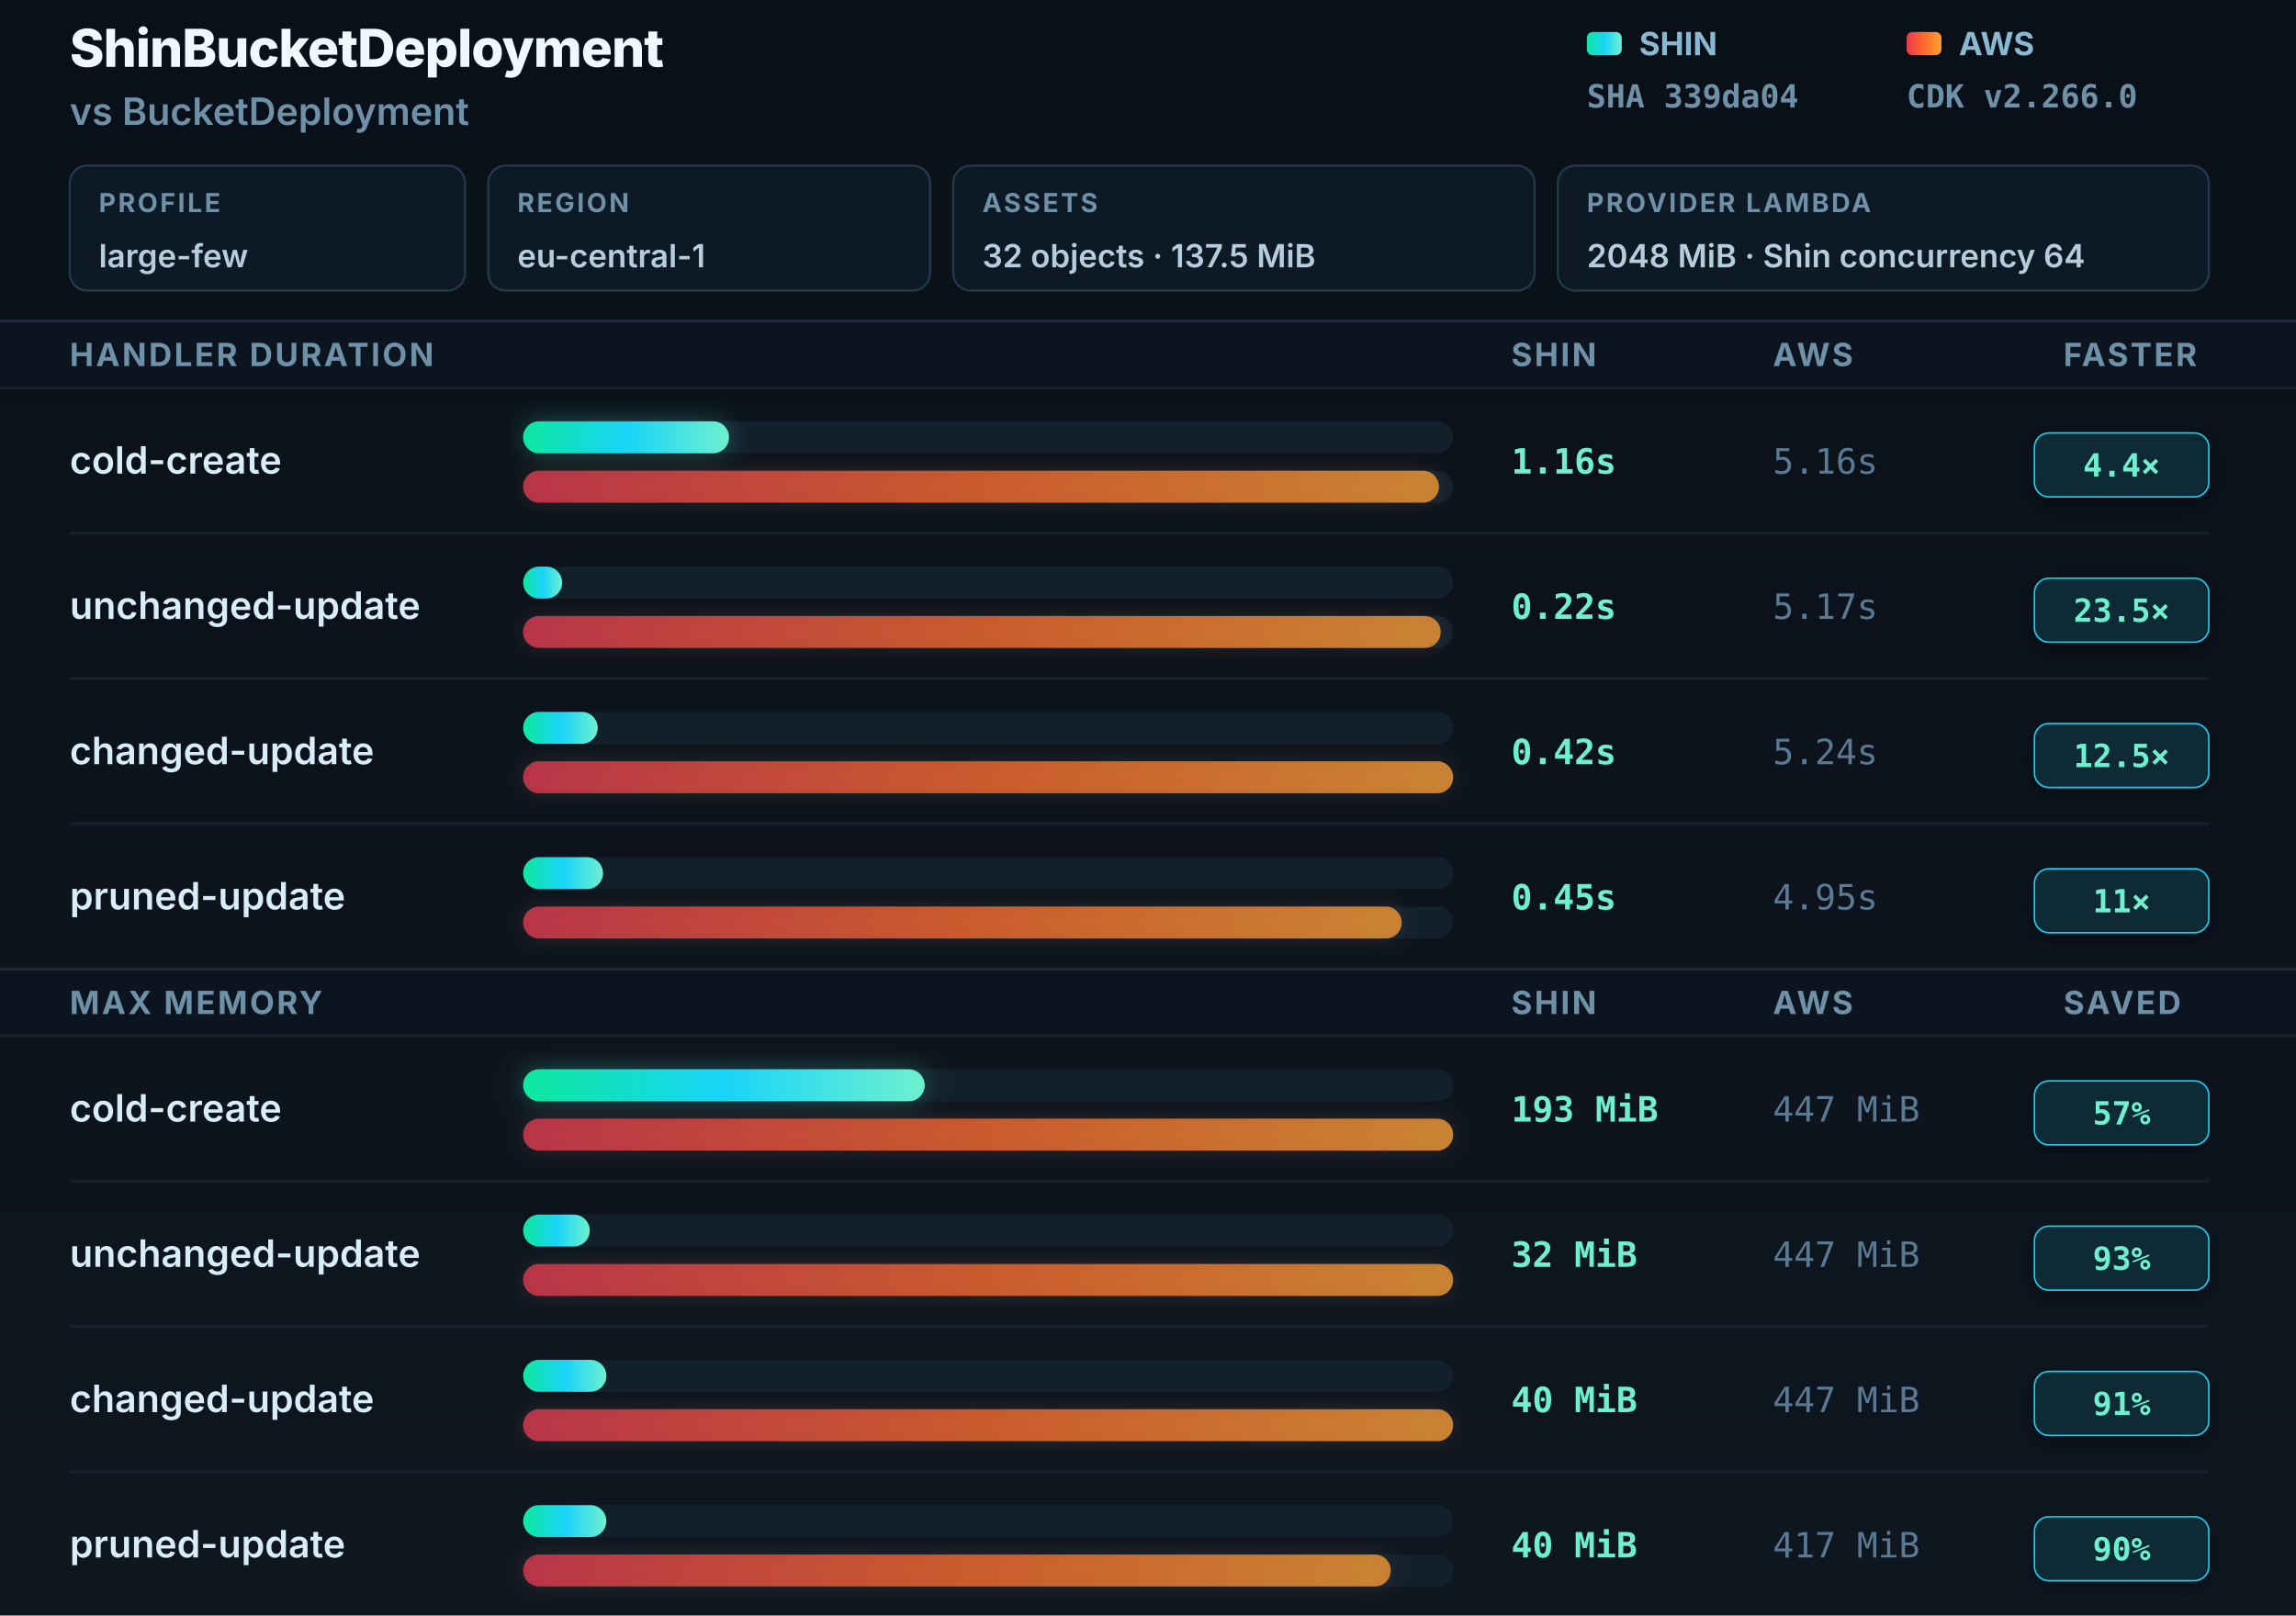
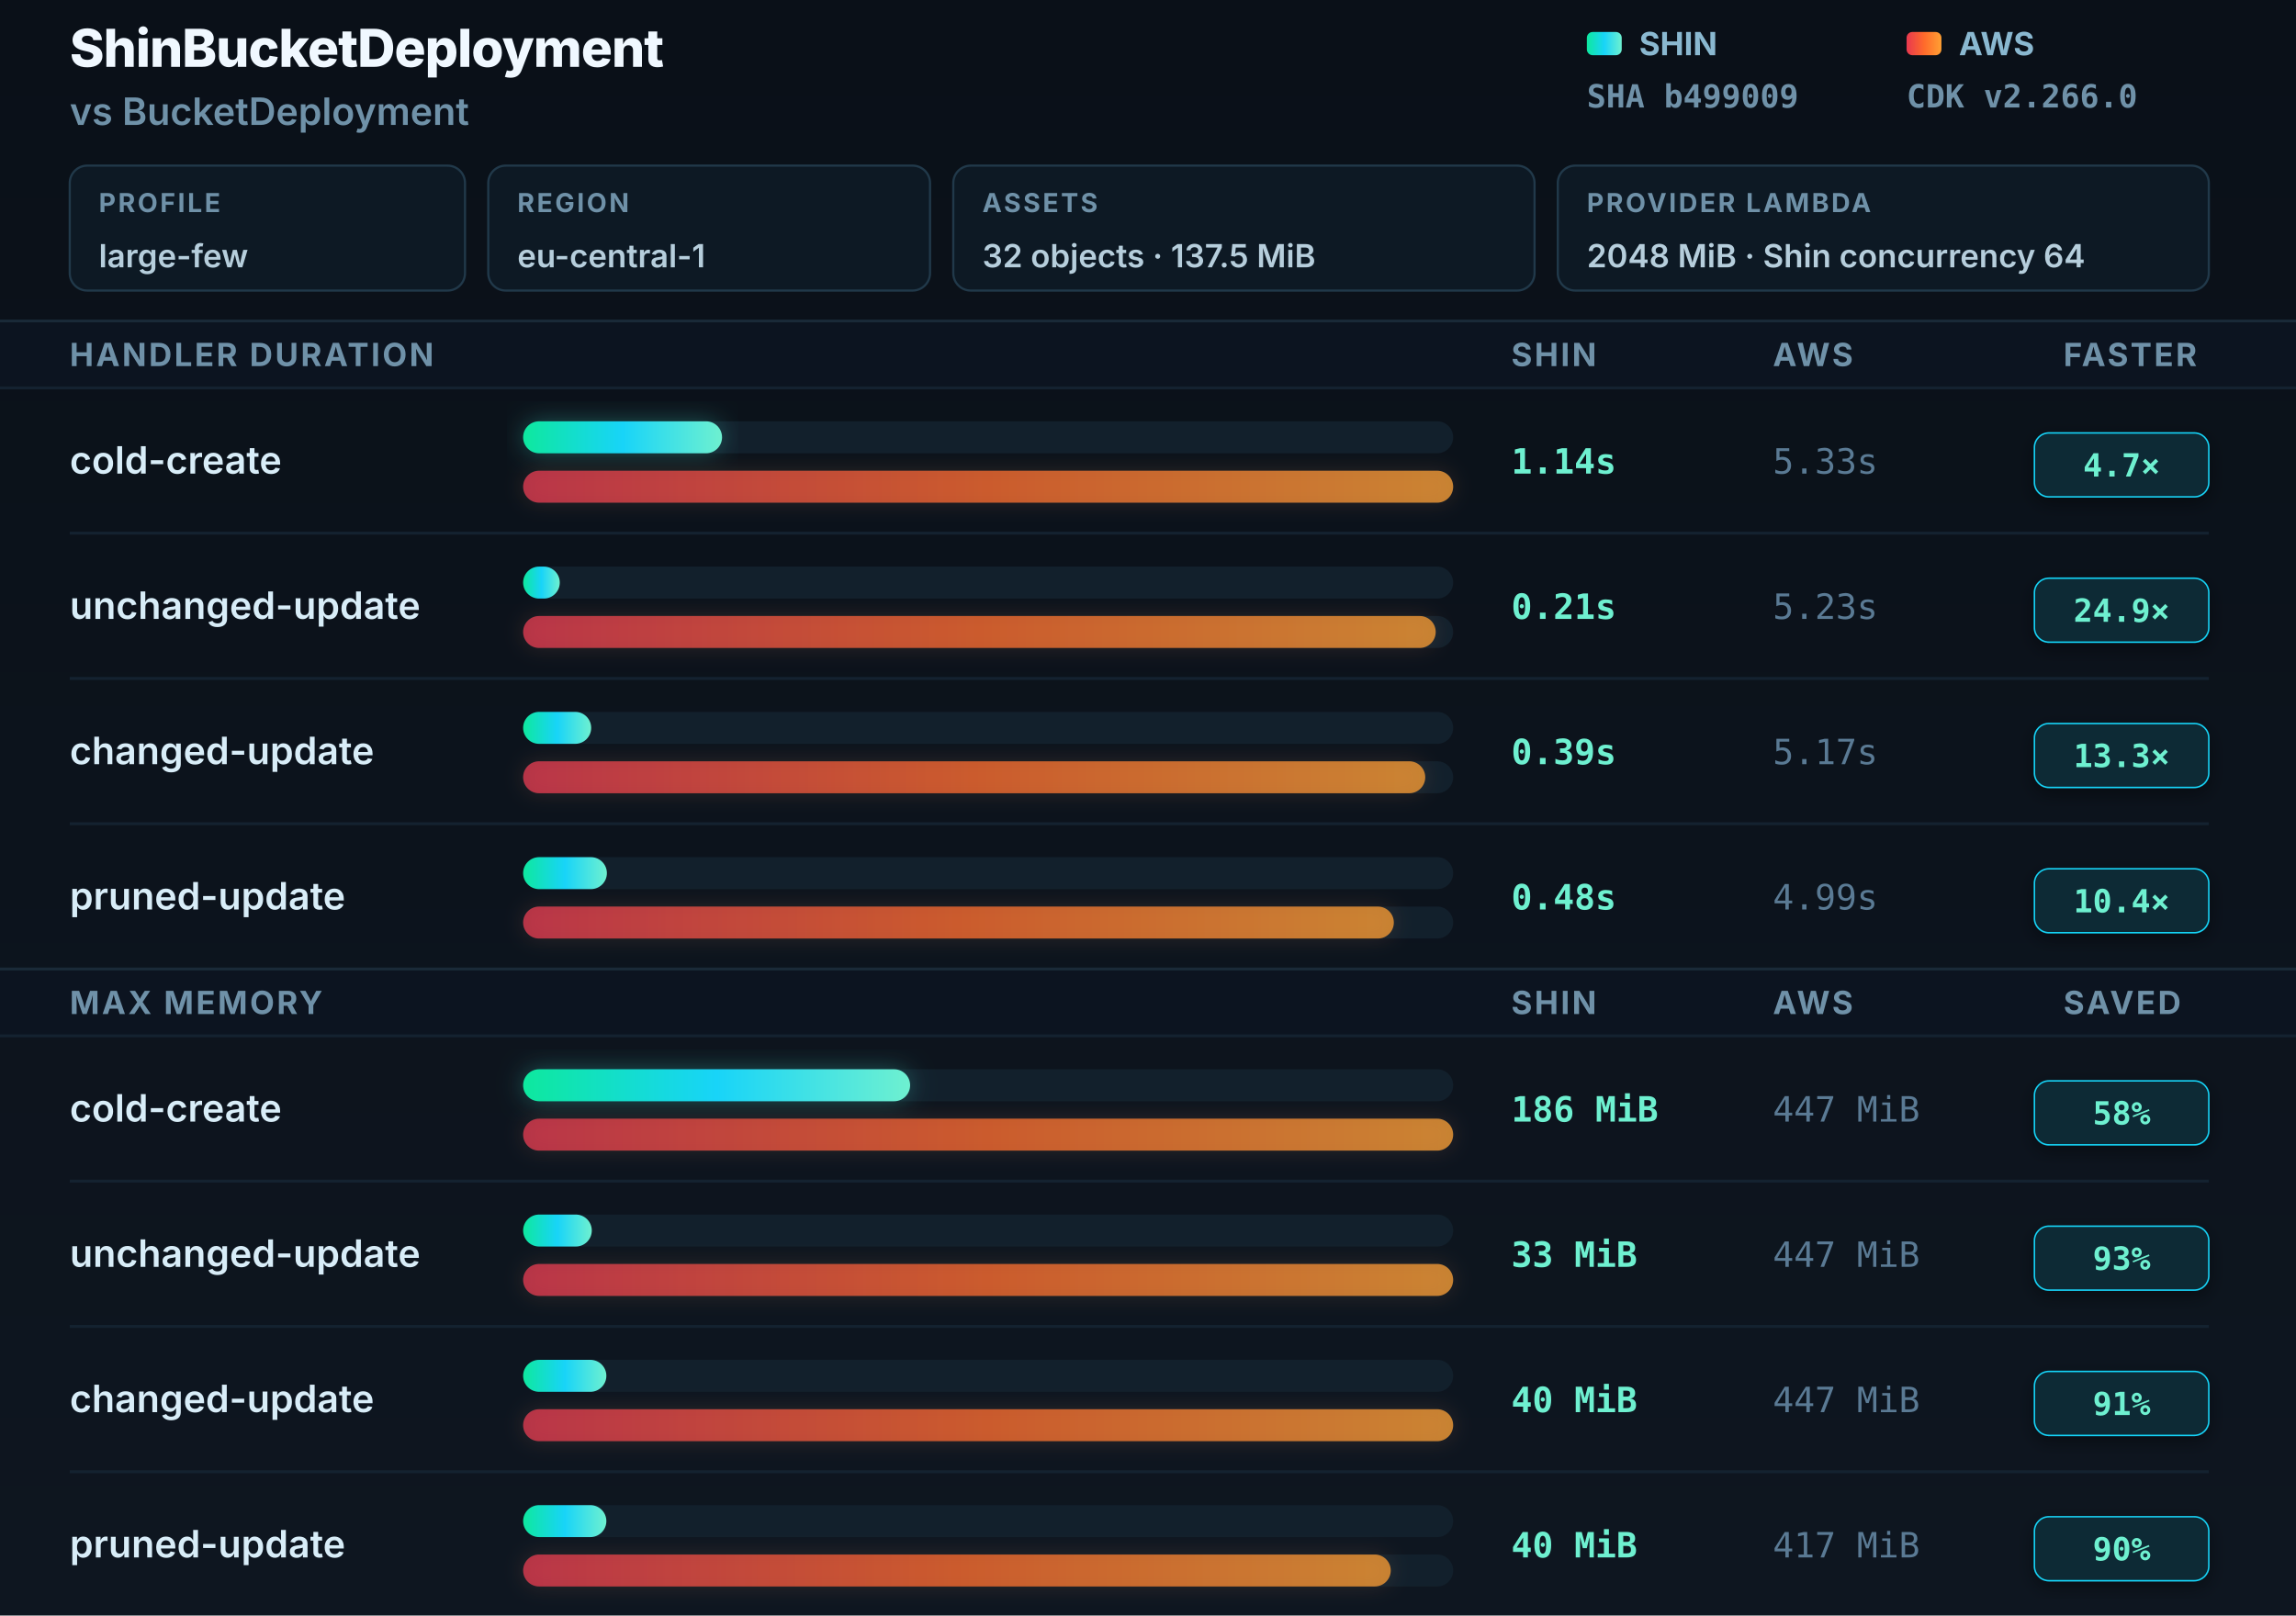
<svg xmlns="http://www.w3.org/2000/svg" width="790" height="556" viewBox="0 0 790 556" role="img" aria-labelledby="title desc">
  <defs>
    <linearGradient id="shin" x1="0" y1="0" x2="1" y2="0">
      <stop offset="0" stop-color="#0ee89e" />
      <stop offset="0.5" stop-color="#18d4f8" />
      <stop offset="1" stop-color="#6ef0d0" />
    </linearGradient>
    <linearGradient id="aws" x1="0" y1="0" x2="1" y2="0">
      <stop offset="0" stop-color="#e8384f" />
      <stop offset="0.5" stop-color="#ff6a2b" />
      <stop offset="1" stop-color="#ffa033" />
    </linearGradient>
    <linearGradient id="bgGrad" x1="0" y1="0" x2="0" y2="1">
      <stop offset="0" stop-color="#0a1018" />
      <stop offset="1" stop-color="#0e1620" />
    </linearGradient>
    <filter id="gS" x="-8%" y="-60%" width="116%" height="220%">
      <feGaussianBlur in="SourceGraphic" stdDeviation="4" />
      <feColorMatrix type="matrix" values="0 0 0 0 0.06 0 0 0 0 0.85 0 0 0 0 0.7 0 0 0 0.6 0" />
    </filter>
    <filter id="gA" x="-8%" y="-60%" width="116%" height="220%">
      <feGaussianBlur in="SourceGraphic" stdDeviation="3.5" />
      <feColorMatrix type="matrix" values="0 0 0 0 0.95 0 0 0 0 0.35 0 0 0 0 0.15 0 0 0 0.4 0" />
    </filter>
    <filter id="badgeShadow" x="-20%" y="-30%" width="140%" height="160%">
      <feDropShadow dx="0" dy="2" stdDeviation="3" flood-color="#000" flood-opacity="0.4" />
    </filter>
  </defs>
  <rect width="790" height="556" fill="url(#bgGrad)" />
  <text x="24" y="23" font-family="Inter, -apple-system, sans-serif" font-size="18" font-weight="800" fill="#f0f8ff" letter-spacing="-0.3">ShinBucketDeployment</text>
  <text x="24" y="43" font-family="Inter, -apple-system, sans-serif" font-size="13" font-weight="600" fill="#6f91a8">vs BucketDeployment</text>
  <rect x="24" y="57" width="136" height="43" rx="6" fill="#0d1924" stroke="#21394a" stroke-width="0.75" />
  <text x="34" y="73" font-family="Inter, -apple-system, sans-serif" font-size="9" font-weight="700" fill="#6f91a8" letter-spacing="0.8">PROFILE</text>
  <text x="34" y="92" font-family="Inter, -apple-system, sans-serif" font-size="11" font-weight="600" fill="#b6cedc">large-few</text>
  <rect x="168" y="57" width="152" height="43" rx="6" fill="#0d1924" stroke="#21394a" stroke-width="0.75" />
  <text x="178" y="73" font-family="Inter, -apple-system, sans-serif" font-size="9" font-weight="700" fill="#6f91a8" letter-spacing="0.8">REGION</text>
  <text x="178" y="92" font-family="Inter, -apple-system, sans-serif" font-size="11" font-weight="600" fill="#b6cedc">eu-central-1</text>
  <rect x="328" y="57" width="200" height="43" rx="6" fill="#0d1924" stroke="#21394a" stroke-width="0.75" />
  <text x="338" y="73" font-family="Inter, -apple-system, sans-serif" font-size="9" font-weight="700" fill="#6f91a8" letter-spacing="0.8">ASSETS</text>
  <text x="338" y="92" font-family="Inter, -apple-system, sans-serif" font-size="11" font-weight="600" fill="#b6cedc">32 objects · 137.5 MiB</text>
  <rect x="536" y="57" width="224" height="43" rx="6" fill="#0d1924" stroke="#21394a" stroke-width="0.75" />
  <text x="546" y="73" font-family="Inter, -apple-system, sans-serif" font-size="9" font-weight="700" fill="#6f91a8" letter-spacing="0.8">PROVIDER LAMBDA</text>
  <text x="546" y="92" font-family="Inter, -apple-system, sans-serif" font-size="11" font-weight="600" fill="#b6cedc">2048 MiB · Shin concurrency 64</text>
  <rect x="546" y="11" width="12" height="8" rx="2" fill="url(#shin)" />
  <text x="564" y="19" font-family="Inter, -apple-system, sans-serif" font-size="11" font-weight="700" fill="#8ab8d0">SHIN</text>
-   <text x="546" y="37" font-family="JetBrains Mono, monospace" font-size="11" font-weight="600" fill="#6f91a8">SHA 339da04</text>
+   <text x="546" y="37" font-family="JetBrains Mono, monospace" font-size="11" font-weight="600" fill="#6f91a8">SHA b499009</text>
  <rect x="656" y="11" width="12" height="8" rx="2" fill="url(#aws)" />
  <text x="674" y="19" font-family="Inter, -apple-system, sans-serif" font-size="11" font-weight="700" fill="#8ab8d0">AWS</text>
  <text x="656" y="37" font-family="JetBrains Mono, monospace" font-size="11" font-weight="600" fill="#6f91a8">CDK v2.266.0</text>
  <rect x="0" y="110" width="790" height="1" fill="#1a2a38" />
  <rect y="111" width="790" height="22" fill="#0c1420" />
  <text x="24" y="126" font-family="Inter, -apple-system, sans-serif" font-size="11" font-weight="700" fill="#6f91a8" letter-spacing="0.8">HANDLER DURATION</text>
  <text x="520" y="126" font-family="Inter, -apple-system, sans-serif" font-size="11" font-weight="700" fill="#6f91a8" letter-spacing="0.8">SHIN</text>
  <text x="610" y="126" font-family="Inter, -apple-system, sans-serif" font-size="11" font-weight="700" fill="#6f91a8" letter-spacing="0.8">AWS</text>
  <text x="710" y="126" font-family="Inter, -apple-system, sans-serif" font-size="11" font-weight="700" fill="#6f91a8" letter-spacing="0.8">FASTER</text>
  <rect x="0" y="133" width="790" height="1" fill="#142230" />
  <text x="24" y="163" font-family="Inter, -apple-system, sans-serif" font-size="13" font-weight="600" fill="#d8edf8">cold-create</text>
  <rect x="180" y="145" width="320" height="11" rx="5.5" fill="#12202c" />
-   <rect x="180" y="145" width="70.84" height="11" rx="5.5" fill="url(#shin)" filter="url(#gS)" opacity="0.5" />
-   <rect x="180" y="145" width="70.84" height="11" rx="5.5" fill="url(#shin)" />
+   <rect x="180" y="145" width="68.443" height="11" rx="5.5" fill="url(#shin)" filter="url(#gS)" opacity="0.5" />
+   <rect x="180" y="145" width="68.443" height="11" rx="5.5" fill="url(#shin)" />
  <rect x="180" y="162" width="320" height="11" rx="5.5" fill="#12202c" />
-   <rect x="180" y="162" width="315.115" height="11" rx="5.5" fill="url(#aws)" filter="url(#gA)" opacity="0.35" />
-   <rect x="180" y="162" width="315.115" height="11" rx="5.5" fill="url(#aws)" opacity="0.75" />
-   <text x="520" y="163" font-family="JetBrains Mono, monospace" font-size="12" font-weight="700" fill="#6ef0d0">1.16s</text>
-   <text x="610" y="163" font-family="JetBrains Mono, monospace" font-size="12" font-weight="400" fill="#5a7a94">5.16s</text>
+   <rect x="180" y="162" width="320" height="11" rx="5.5" fill="url(#aws)" filter="url(#gA)" opacity="0.35" />
+   <rect x="180" y="162" width="320" height="11" rx="5.5" fill="url(#aws)" opacity="0.75" />
+   <text x="520" y="163" font-family="JetBrains Mono, monospace" font-size="12" font-weight="700" fill="#6ef0d0">1.14s</text>
+   <text x="610" y="163" font-family="JetBrains Mono, monospace" font-size="12" font-weight="400" fill="#5a7a94">5.33s</text>
  <rect x="700" y="149" width="60" height="22" rx="5" fill="#082b35" stroke="#18d4f8" stroke-width="0.5" filter="url(#badgeShadow)" />
-   <text x="730" y="164" text-anchor="middle" font-family="JetBrains Mono, monospace" font-size="11" font-weight="800" fill="#6ef0d0">4.4×</text>
+   <text x="730" y="164" text-anchor="middle" font-family="JetBrains Mono, monospace" font-size="11" font-weight="800" fill="#6ef0d0">4.7×</text>
  <rect x="24" y="183" width="736" height="1" fill="#142230" />
  <text x="24" y="213" font-family="Inter, -apple-system, sans-serif" font-size="13" font-weight="600" fill="#d8edf8">unchanged-update</text>
  <rect x="180" y="195" width="320" height="11" rx="5.5" fill="#12202c" />
-   <rect x="180" y="195" width="13.435" height="11" rx="5.5" fill="url(#shin)" />
+   <rect x="180" y="195" width="12.608" height="11" rx="5.5" fill="url(#shin)" />
  <rect x="180" y="212" width="320" height="11" rx="5.5" fill="#12202c" />
-   <rect x="180" y="212" width="315.725" height="11" rx="5.5" fill="url(#aws)" filter="url(#gA)" opacity="0.35" />
-   <rect x="180" y="212" width="315.725" height="11" rx="5.5" fill="url(#aws)" opacity="0.75" />
-   <text x="520" y="213" font-family="JetBrains Mono, monospace" font-size="12" font-weight="700" fill="#6ef0d0">0.22s</text>
-   <text x="610" y="213" font-family="JetBrains Mono, monospace" font-size="12" font-weight="400" fill="#5a7a94">5.17s</text>
+   <rect x="180" y="212" width="313.996" height="11" rx="5.5" fill="url(#aws)" filter="url(#gA)" opacity="0.35" />
+   <rect x="180" y="212" width="313.996" height="11" rx="5.5" fill="url(#aws)" opacity="0.75" />
+   <text x="520" y="213" font-family="JetBrains Mono, monospace" font-size="12" font-weight="700" fill="#6ef0d0">0.21s</text>
+   <text x="610" y="213" font-family="JetBrains Mono, monospace" font-size="12" font-weight="400" fill="#5a7a94">5.23s</text>
  <rect x="700" y="199" width="60" height="22" rx="5" fill="#082b35" stroke="#18d4f8" stroke-width="0.5" filter="url(#badgeShadow)" />
-   <text x="730" y="214" text-anchor="middle" font-family="JetBrains Mono, monospace" font-size="11" font-weight="800" fill="#6ef0d0">23.5×</text>
+   <text x="730" y="214" text-anchor="middle" font-family="JetBrains Mono, monospace" font-size="11" font-weight="800" fill="#6ef0d0">24.9×</text>
  <rect x="24" y="233" width="736" height="1" fill="#142230" />
  <text x="24" y="263" font-family="Inter, -apple-system, sans-serif" font-size="13" font-weight="600" fill="#d8edf8">changed-update</text>
  <rect x="180" y="245" width="320" height="11" rx="5.5" fill="#12202c" />
-   <rect x="180" y="245" width="25.649" height="11" rx="5.5" fill="url(#shin)" />
+   <rect x="180" y="245" width="23.415" height="11" rx="5.5" fill="url(#shin)" />
  <rect x="180" y="262" width="320" height="11" rx="5.5" fill="#12202c" />
-   <rect x="180" y="262" width="320" height="11" rx="5.5" fill="url(#aws)" filter="url(#gA)" opacity="0.35" />
-   <rect x="180" y="262" width="320" height="11" rx="5.5" fill="url(#aws)" opacity="0.75" />
-   <text x="520" y="263" font-family="JetBrains Mono, monospace" font-size="12" font-weight="700" fill="#6ef0d0">0.42s</text>
-   <text x="610" y="263" font-family="JetBrains Mono, monospace" font-size="12" font-weight="400" fill="#5a7a94">5.24s</text>
+   <rect x="180" y="262" width="310.394" height="11" rx="5.5" fill="url(#aws)" filter="url(#gA)" opacity="0.35" />
+   <rect x="180" y="262" width="310.394" height="11" rx="5.5" fill="url(#aws)" opacity="0.75" />
+   <text x="520" y="263" font-family="JetBrains Mono, monospace" font-size="12" font-weight="700" fill="#6ef0d0">0.39s</text>
+   <text x="610" y="263" font-family="JetBrains Mono, monospace" font-size="12" font-weight="400" fill="#5a7a94">5.17s</text>
  <rect x="700" y="249" width="60" height="22" rx="5" fill="#082b35" stroke="#18d4f8" stroke-width="0.5" filter="url(#badgeShadow)" />
-   <text x="730" y="264" text-anchor="middle" font-family="JetBrains Mono, monospace" font-size="11" font-weight="800" fill="#6ef0d0">12.5×</text>
+   <text x="730" y="264" text-anchor="middle" font-family="JetBrains Mono, monospace" font-size="11" font-weight="800" fill="#6ef0d0">13.3×</text>
  <rect x="24" y="283" width="736" height="1" fill="#142230" />
  <text x="24" y="313" font-family="Inter, -apple-system, sans-serif" font-size="13" font-weight="600" fill="#d8edf8">pruned-update</text>
  <rect x="180" y="295" width="320" height="11" rx="5.5" fill="#12202c" />
-   <rect x="180" y="295" width="27.481" height="11" rx="5.5" fill="url(#shin)" />
+   <rect x="180" y="295" width="28.818" height="11" rx="5.5" fill="url(#shin)" />
  <rect x="180" y="312" width="320" height="11" rx="5.5" fill="#12202c" />
-   <rect x="180" y="312" width="302.29" height="11" rx="5.5" fill="url(#aws)" filter="url(#gA)" opacity="0.35" />
-   <rect x="180" y="312" width="302.29" height="11" rx="5.5" fill="url(#aws)" opacity="0.75" />
-   <text x="520" y="313" font-family="JetBrains Mono, monospace" font-size="12" font-weight="700" fill="#6ef0d0">0.45s</text>
-   <text x="610" y="313" font-family="JetBrains Mono, monospace" font-size="12" font-weight="400" fill="#5a7a94">4.95s</text>
+   <rect x="180" y="312" width="299.587" height="11" rx="5.5" fill="url(#aws)" filter="url(#gA)" opacity="0.35" />
+   <rect x="180" y="312" width="299.587" height="11" rx="5.5" fill="url(#aws)" opacity="0.75" />
+   <text x="520" y="313" font-family="JetBrains Mono, monospace" font-size="12" font-weight="700" fill="#6ef0d0">0.48s</text>
+   <text x="610" y="313" font-family="JetBrains Mono, monospace" font-size="12" font-weight="400" fill="#5a7a94">4.99s</text>
  <rect x="700" y="299" width="60" height="22" rx="5" fill="#082b35" stroke="#18d4f8" stroke-width="0.5" filter="url(#badgeShadow)" />
-   <text x="730" y="314" text-anchor="middle" font-family="JetBrains Mono, monospace" font-size="11" font-weight="800" fill="#6ef0d0">11×</text>
+   <text x="730" y="314" text-anchor="middle" font-family="JetBrains Mono, monospace" font-size="11" font-weight="800" fill="#6ef0d0">10.4×</text>
  <rect x="0" y="333" width="790" height="1" fill="#1a2a38" />
  <rect y="334" width="790" height="22" fill="#0c1420" />
  <text x="24" y="349" font-family="Inter, -apple-system, sans-serif" font-size="11" font-weight="700" fill="#6f91a8" letter-spacing="0.8">MAX MEMORY</text>
  <text x="520" y="349" font-family="Inter, -apple-system, sans-serif" font-size="11" font-weight="700" fill="#6f91a8" letter-spacing="0.8">SHIN</text>
  <text x="610" y="349" font-family="Inter, -apple-system, sans-serif" font-size="11" font-weight="700" fill="#6f91a8" letter-spacing="0.8">AWS</text>
  <text x="710" y="349" font-family="Inter, -apple-system, sans-serif" font-size="11" font-weight="700" fill="#6f91a8" letter-spacing="0.8">SAVED</text>
  <rect x="0" y="356" width="790" height="1" fill="#142230" />
  <text x="24" y="386" font-family="Inter, -apple-system, sans-serif" font-size="13" font-weight="600" fill="#d8edf8">cold-create</text>
  <rect x="180" y="368" width="320" height="11" rx="5.5" fill="#12202c" />
-   <rect x="180" y="368" width="138.166" height="11" rx="5.5" fill="url(#shin)" filter="url(#gS)" opacity="0.5" />
-   <rect x="180" y="368" width="138.166" height="11" rx="5.5" fill="url(#shin)" />
+   <rect x="180" y="368" width="133.154" height="11" rx="5.5" fill="url(#shin)" filter="url(#gS)" opacity="0.5" />
+   <rect x="180" y="368" width="133.154" height="11" rx="5.5" fill="url(#shin)" />
  <rect x="180" y="385" width="320" height="11" rx="5.5" fill="#12202c" />
  <rect x="180" y="385" width="320" height="11" rx="5.5" fill="url(#aws)" filter="url(#gA)" opacity="0.35" />
  <rect x="180" y="385" width="320" height="11" rx="5.5" fill="url(#aws)" opacity="0.75" />
-   <text x="520" y="386" font-family="JetBrains Mono, monospace" font-size="12" font-weight="700" fill="#6ef0d0">193 MiB</text>
+   <text x="520" y="386" font-family="JetBrains Mono, monospace" font-size="12" font-weight="700" fill="#6ef0d0">186 MiB</text>
  <text x="610" y="386" font-family="JetBrains Mono, monospace" font-size="12" font-weight="400" fill="#5a7a94">447 MiB</text>
  <rect x="700" y="372" width="60" height="22" rx="5" fill="#082b35" stroke="#18d4f8" stroke-width="0.5" filter="url(#badgeShadow)" />
-   <text x="730" y="387" text-anchor="middle" font-family="JetBrains Mono, monospace" font-size="11" font-weight="800" fill="#6ef0d0">57%</text>
+   <text x="730" y="387" text-anchor="middle" font-family="JetBrains Mono, monospace" font-size="11" font-weight="800" fill="#6ef0d0">58%</text>
  <rect x="24" y="406" width="736" height="1" fill="#142230" />
  <text x="24" y="436" font-family="Inter, -apple-system, sans-serif" font-size="13" font-weight="600" fill="#d8edf8">unchanged-update</text>
  <rect x="180" y="418" width="320" height="11" rx="5.5" fill="#12202c" />
-   <rect x="180" y="418" width="22.908" height="11" rx="5.5" fill="url(#shin)" />
+   <rect x="180" y="418" width="23.624" height="11" rx="5.5" fill="url(#shin)" />
  <rect x="180" y="435" width="320" height="11" rx="5.5" fill="#12202c" />
  <rect x="180" y="435" width="320" height="11" rx="5.5" fill="url(#aws)" filter="url(#gA)" opacity="0.35" />
  <rect x="180" y="435" width="320" height="11" rx="5.5" fill="url(#aws)" opacity="0.75" />
-   <text x="520" y="436" font-family="JetBrains Mono, monospace" font-size="12" font-weight="700" fill="#6ef0d0">32 MiB</text>
+   <text x="520" y="436" font-family="JetBrains Mono, monospace" font-size="12" font-weight="700" fill="#6ef0d0">33 MiB</text>
  <text x="610" y="436" font-family="JetBrains Mono, monospace" font-size="12" font-weight="400" fill="#5a7a94">447 MiB</text>
  <rect x="700" y="422" width="60" height="22" rx="5" fill="#082b35" stroke="#18d4f8" stroke-width="0.5" filter="url(#badgeShadow)" />
  <text x="730" y="437" text-anchor="middle" font-family="JetBrains Mono, monospace" font-size="11" font-weight="800" fill="#6ef0d0">93%</text>
  <rect x="24" y="456" width="736" height="1" fill="#142230" />
  <text x="24" y="486" font-family="Inter, -apple-system, sans-serif" font-size="13" font-weight="600" fill="#d8edf8">changed-update</text>
  <rect x="180" y="468" width="320" height="11" rx="5.5" fill="#12202c" />
  <rect x="180" y="468" width="28.635" height="11" rx="5.5" fill="url(#shin)" />
  <rect x="180" y="485" width="320" height="11" rx="5.5" fill="#12202c" />
  <rect x="180" y="485" width="320" height="11" rx="5.5" fill="url(#aws)" filter="url(#gA)" opacity="0.35" />
  <rect x="180" y="485" width="320" height="11" rx="5.5" fill="url(#aws)" opacity="0.75" />
  <text x="520" y="486" font-family="JetBrains Mono, monospace" font-size="12" font-weight="700" fill="#6ef0d0">40 MiB</text>
  <text x="610" y="486" font-family="JetBrains Mono, monospace" font-size="12" font-weight="400" fill="#5a7a94">447 MiB</text>
  <rect x="700" y="472" width="60" height="22" rx="5" fill="#082b35" stroke="#18d4f8" stroke-width="0.5" filter="url(#badgeShadow)" />
  <text x="730" y="487" text-anchor="middle" font-family="JetBrains Mono, monospace" font-size="11" font-weight="800" fill="#6ef0d0">91%</text>
  <rect x="24" y="506" width="736" height="1" fill="#142230" />
  <text x="24" y="536" font-family="Inter, -apple-system, sans-serif" font-size="13" font-weight="600" fill="#d8edf8">pruned-update</text>
  <rect x="180" y="518" width="320" height="11" rx="5.5" fill="#12202c" />
  <rect x="180" y="518" width="28.635" height="11" rx="5.5" fill="url(#shin)" />
  <rect x="180" y="535" width="320" height="11" rx="5.5" fill="#12202c" />
  <rect x="180" y="535" width="298.523" height="11" rx="5.5" fill="url(#aws)" filter="url(#gA)" opacity="0.35" />
  <rect x="180" y="535" width="298.523" height="11" rx="5.5" fill="url(#aws)" opacity="0.75" />
  <text x="520" y="536" font-family="JetBrains Mono, monospace" font-size="12" font-weight="700" fill="#6ef0d0">40 MiB</text>
  <text x="610" y="536" font-family="JetBrains Mono, monospace" font-size="12" font-weight="400" fill="#5a7a94">417 MiB</text>
  <rect x="700" y="522" width="60" height="22" rx="5" fill="#082b35" stroke="#18d4f8" stroke-width="0.5" filter="url(#badgeShadow)" />
  <text x="730" y="537" text-anchor="middle" font-family="JetBrains Mono, monospace" font-size="11" font-weight="800" fill="#6ef0d0">90%</text>
</svg>
